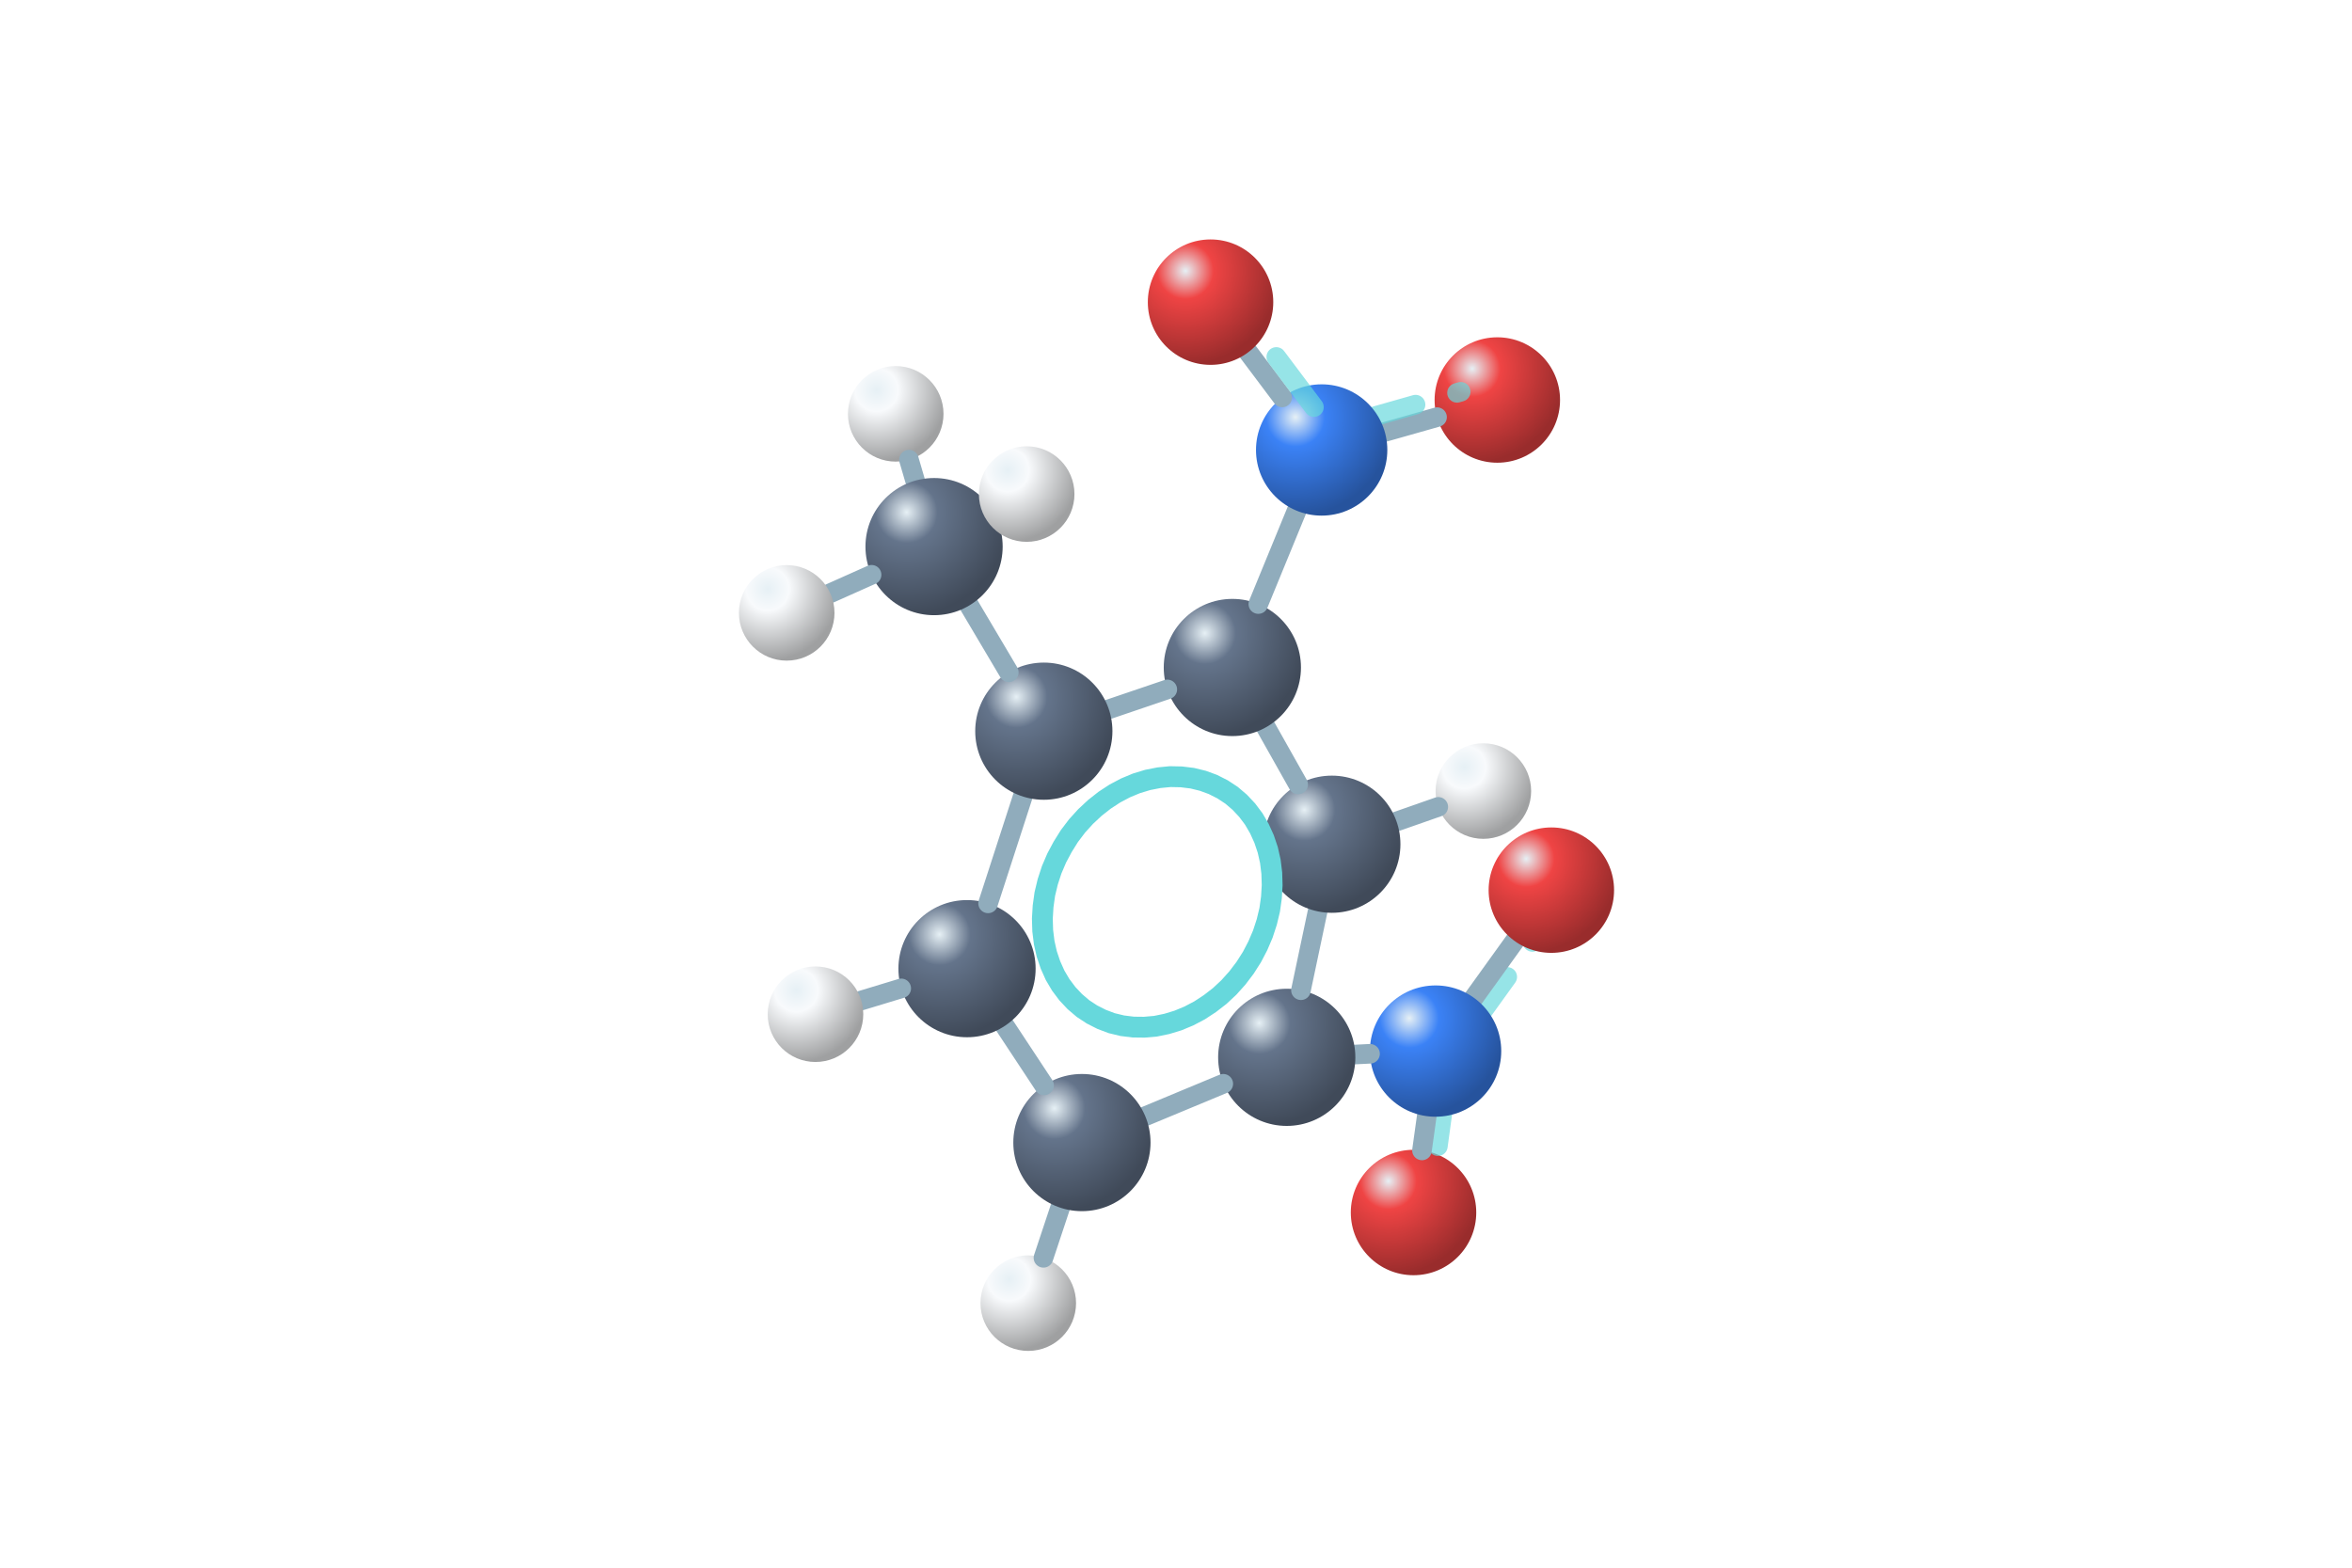
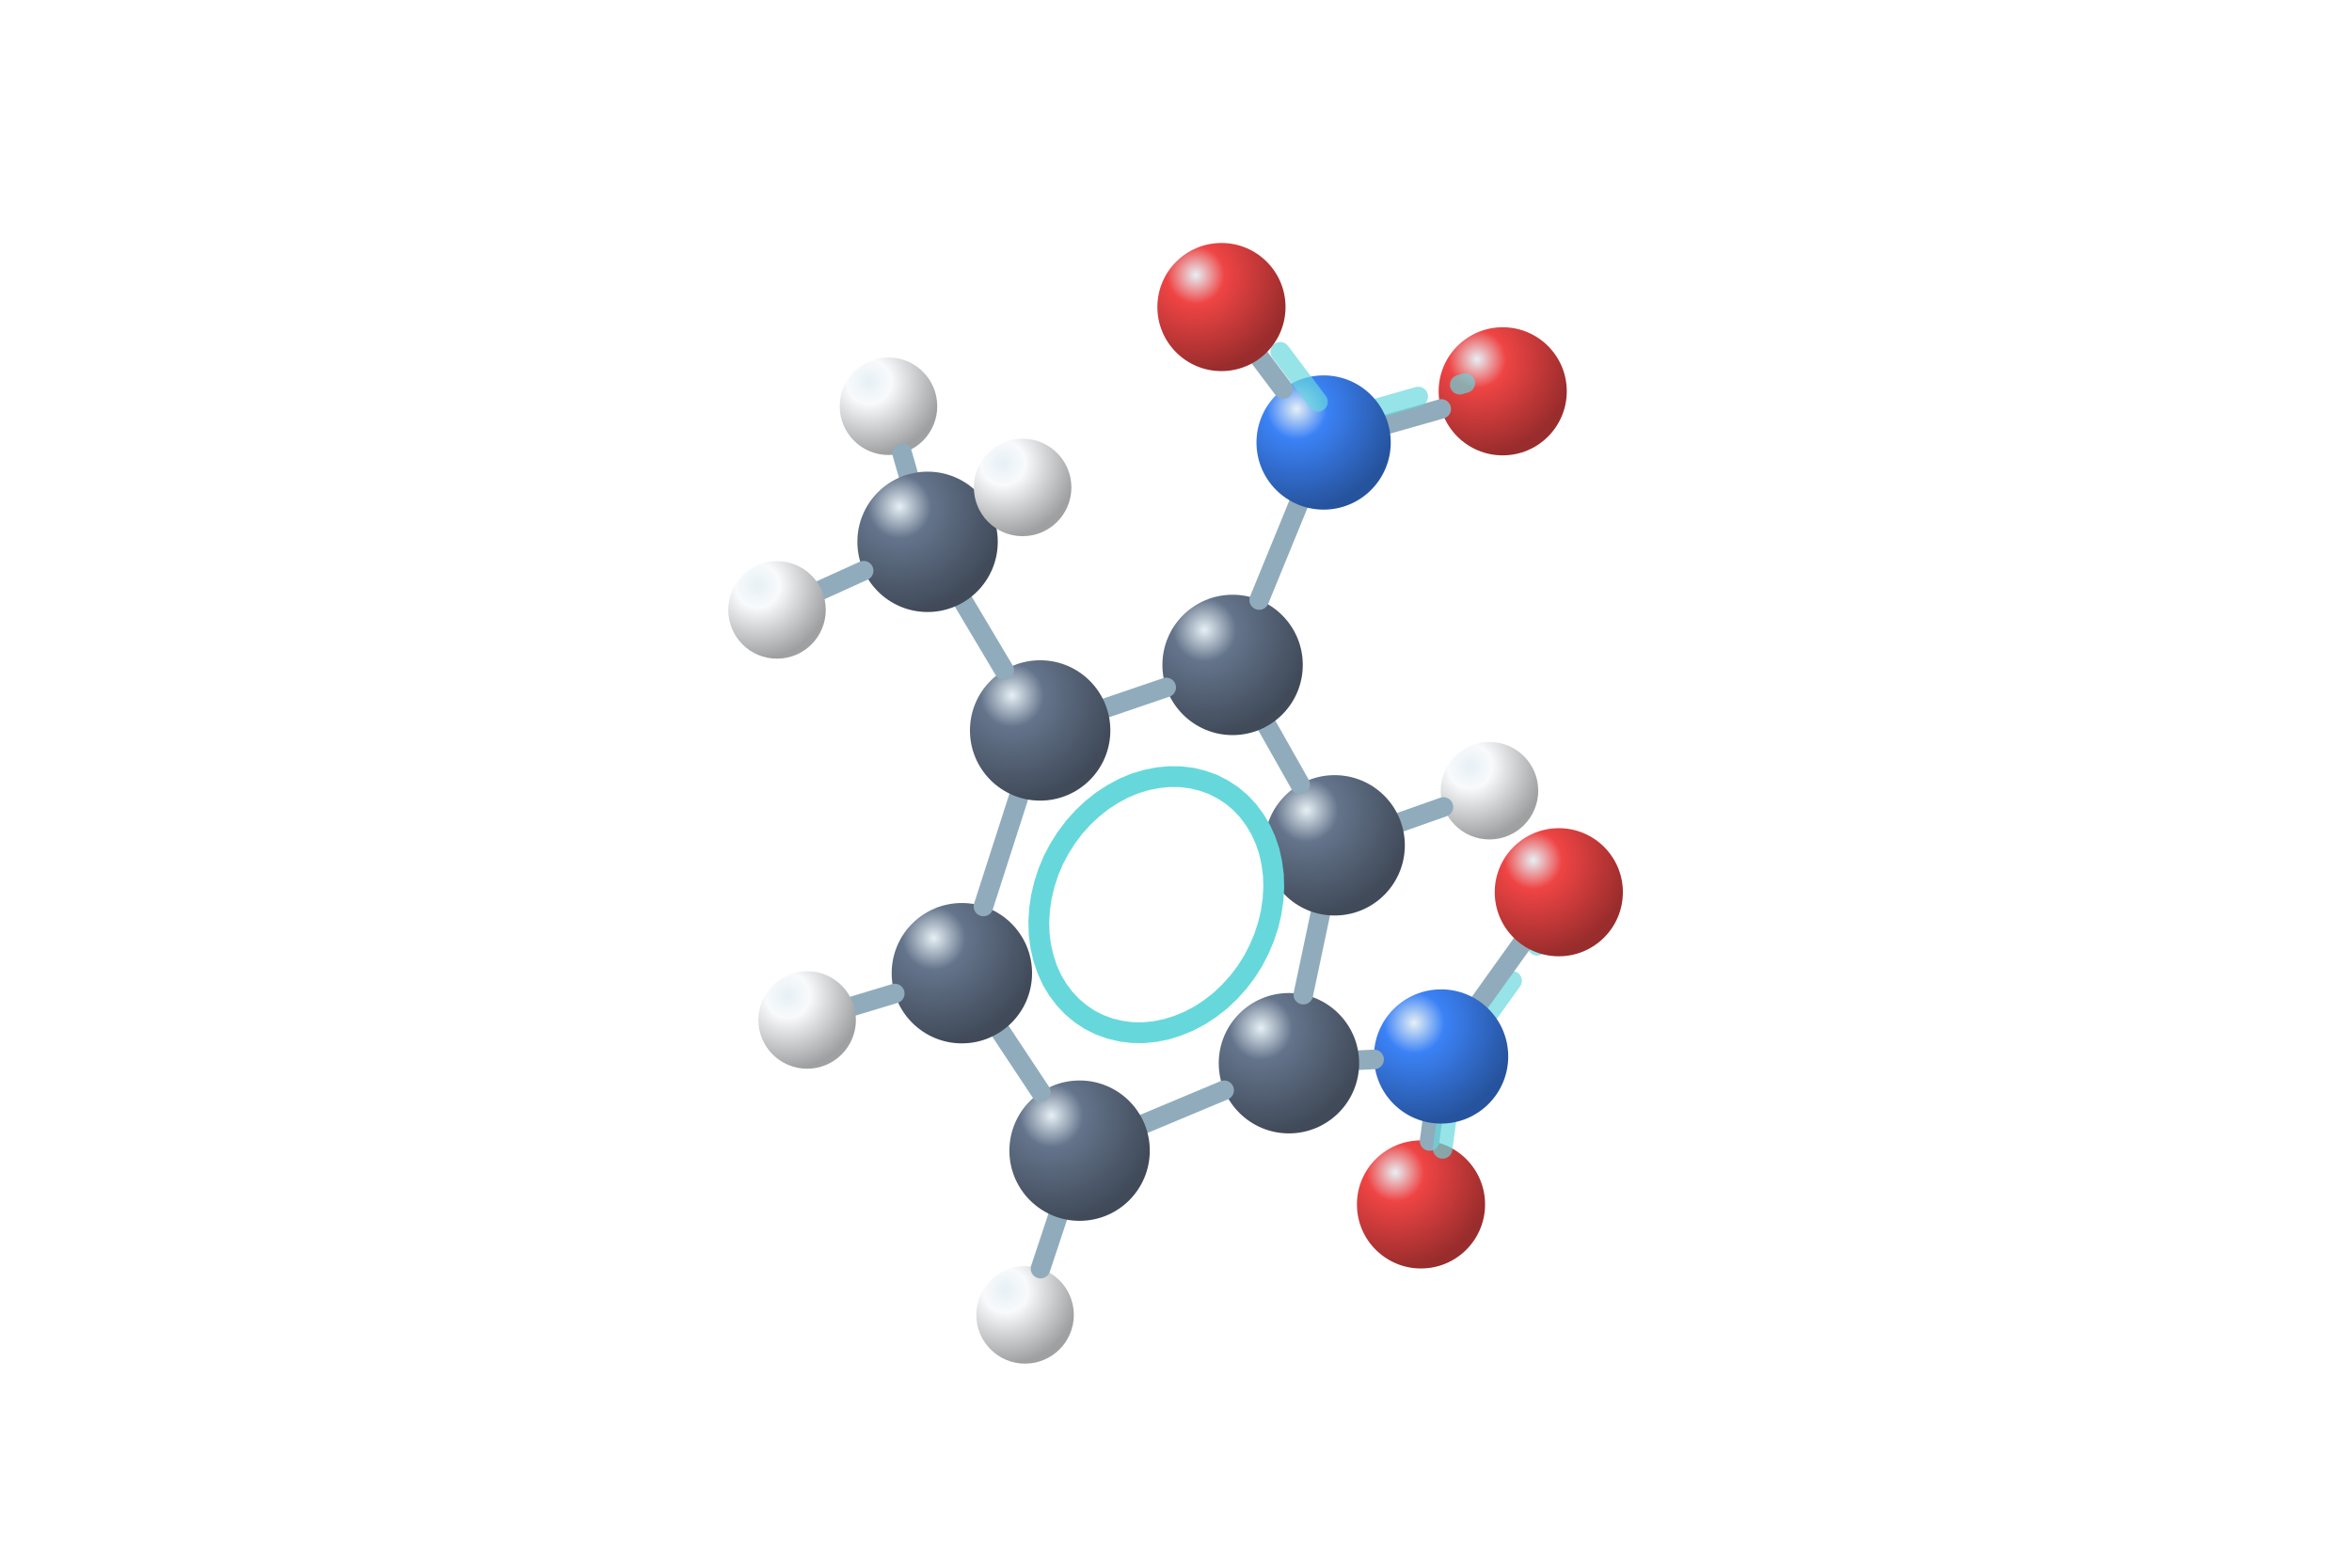
<svg xmlns="http://www.w3.org/2000/svg" viewBox="0 0 192 128">
  <defs>
    <radialGradient id="C" cx="30%" cy="25%" r="75%">
      <stop stop-color="#e6f0f5" />
      <stop offset=".3" stop-color="#64748b" />
      <stop offset="1" stop-color="#404a59" />
    </radialGradient>
    <radialGradient id="N" cx="30%" cy="25%" r="75%">
      <stop stop-color="#e6f0f5" />
      <stop offset=".3" stop-color="#3b82f6" />
      <stop offset="1" stop-color="#26539d" />
    </radialGradient>
    <radialGradient id="O" cx="30%" cy="25%" r="75%">
      <stop stop-color="#e6f0f5" />
      <stop offset=".3" stop-color="#ef4444" />
      <stop offset="1" stop-color="#992c2c" />
    </radialGradient>
    <radialGradient id="H" cx="30%" cy="25%" r="75%">
      <stop stop-color="#e6f0f5" />
      <stop offset=".3" stop-color="#f8fafc" />
      <stop offset="1" stop-color="#9fa0a1" />
    </radialGradient>
  </defs>
-   <circle cx="115.39" cy="99" r="5.12" fill="url(#O)" />
-   <path data-resonance-distributed-bond="true" data-resonance-style="distributed-dashed" data-resonance-branch="1" d="M118.07 88.51L116.99 96.42" fill="none" stroke="#66d8dc" stroke-opacity="0.68" stroke-width="1.6" stroke-dasharray="5.12 3.52" stroke-linecap="round" />
-   <path d="M116.47 91.13L116.08 93.93" stroke="#90acbc" stroke-width="1.6" stroke-linecap="round" />
-   <path data-resonance-distributed-bond="true" data-resonance-style="distributed-dashed" data-resonance-branch="0" d="M120.05 83.92L125.72 76.04" fill="none" stroke="#66d8dc" stroke-opacity="0.68" stroke-width="1.6" stroke-dasharray="5.12 3.52" stroke-linecap="round" />
-   <path d="M120.32 81.46L123.65 76.83" stroke="#90acbc" stroke-width="1.6" stroke-linecap="round" />
-   <circle cx="126.64" cy="72.68" r="5.12" fill="url(#O)" />
-   <circle cx="117.19" cy="85.82" r="5.36" fill="url(#N)" />
-   <path d="M110.63 86.1L111.84 86.04" stroke="#90acbc" stroke-width="1.6" stroke-linecap="round" />
-   <circle cx="121.09" cy="64.59" r="3.9" fill="url(#H)" />
-   <circle cx="105.04" cy="86.33" r="5.6" fill="url(#C)" />
-   <path d="M114.01 67.07L117.41 65.88" stroke="#90acbc" stroke-width="1.6" stroke-linecap="round" />
-   <path d="M107.56 74.41L106.2 80.85" stroke="#90acbc" stroke-width="1.6" stroke-linecap="round" />
-   <path d="M99.86 88.49L93.49 91.14" stroke="#90acbc" stroke-width="1.6" stroke-linecap="round" />
-   <circle cx="108.72" cy="68.93" r="5.6" fill="url(#C)" />
-   <circle cx="83.94" cy="106.4" r="3.9" fill="url(#H)" />
-   <path d="M86.54 98.61L85.18 102.7" stroke="#90acbc" stroke-width="1.6" stroke-linecap="round" />
-   <circle cx="88.32" cy="93.29" r="5.6" fill="url(#C)" />
-   <path d="M103.34 59.38L105.97 64.05" stroke="#90acbc" stroke-width="1.6" stroke-linecap="round" />
-   <circle cx="122.23" cy="32.66" r="5.12" fill="url(#O)" />
-   <path data-aromatic-ring="true" d="M89.37 65.97L88.62 66.67L87.93 67.43L87.3 68.26L86.75 69.14L86.26 70.06L85.85 71.02L85.53 72L85.29 73L85.15 74.01L85.09 75.01L85.12 75.99L85.24 76.96L85.45 77.89L85.75 78.78L86.13 79.63L86.59 80.41L87.13 81.13L87.74 81.78L88.41 82.35L89.14 82.83L89.93 83.23L90.75 83.54L91.62 83.75L92.51 83.86L93.41 83.87L94.33 83.79L95.25 83.6L96.17 83.32L97.06 82.95L97.93 82.49L98.77 81.94L99.57 81.32L100.32 80.62L101.01 79.85L101.64 79.02L102.2 78.14L102.68 77.22L103.09 76.26L103.41 75.28L103.65 74.28L103.79 73.28L103.85 72.28L103.82 71.29L103.7 70.32L103.49 69.39L103.19 68.5L102.81 67.66L102.35 66.87L101.81 66.15L101.2 65.5L100.53 64.93L99.8 64.45L99.01 64.05L98.19 63.75L97.33 63.54L96.44 63.43L95.53 63.41L94.61 63.5L93.69 63.68L92.77 63.96L91.88 64.33L91.01 64.79L90.17 65.34Z" fill="none" stroke="#66d8dc" stroke-width="1.7" />
-   <path d="M85.23 88.62L82.03 83.77" stroke="#90acbc" stroke-width="1.6" stroke-linecap="round" />
-   <path d="M113.04 35.27L117.31 34.06" stroke="#90acbc" stroke-width="1.6" stroke-linecap="round" />
-   <circle cx="100.6" cy="54.5" r="5.6" fill="url(#C)" />
-   <path data-resonance-distributed-bond="true" data-resonance-style="distributed-dashed" data-resonance-branch="0" d="M110.63 34.44L119.24 31.99" fill="none" stroke="#66d8dc" stroke-opacity="0.68" stroke-width="1.6" stroke-dasharray="5.12 3.52" stroke-linecap="round" />
-   <path d="M102.72 49.32L105.85 41.7" stroke="#90acbc" stroke-width="1.6" stroke-linecap="round" />
-   <path d="M90.52 57.91L95.29 56.29" stroke="#90acbc" stroke-width="1.6" stroke-linecap="round" />
-   <circle cx="107.89" cy="36.74" r="5.36" fill="url(#N)" />
-   <circle cx="78.94" cy="79.09" r="5.6" fill="url(#C)" />
-   <path d="M80.66 73.76L83.49 65.03" stroke="#90acbc" stroke-width="1.6" stroke-linecap="round" />
-   <path d="M73.57 80.7L70.31 81.69" stroke="#90acbc" stroke-width="1.6" stroke-linecap="round" />
-   <circle cx="85.21" cy="59.7" r="5.6" fill="url(#C)" />
-   <path d="M104.67 32.45L101.9 28.76" stroke="#90acbc" stroke-width="1.6" stroke-linecap="round" />
-   <path data-resonance-distributed-bond="true" data-resonance-style="distributed-dashed" data-resonance-branch="1" d="M107.26 33.24L101.82 25.99" fill="none" stroke="#66d8dc" stroke-opacity="0.68" stroke-width="1.6" stroke-dasharray="5.12 3.52" stroke-linecap="round" />
-   <circle cx="73.12" cy="33.79" r="3.9" fill="url(#H)" />
-   <circle cx="66.57" cy="82.81" r="3.9" fill="url(#H)" />
-   <path d="M82.35 54.89L79.12 49.44" stroke="#90acbc" stroke-width="1.6" stroke-linecap="round" />
-   <path d="M74.7 39.24L74.2 37.53" stroke="#90acbc" stroke-width="1.6" stroke-linecap="round" />
-   <circle cx="98.82" cy="24.67" r="5.12" fill="url(#O)" />
-   <circle cx="76.25" cy="44.63" r="5.6" fill="url(#C)" />
-   <path d="M71.15 46.93L67.77 48.44" stroke="#90acbc" stroke-width="1.6" stroke-linecap="round" />
-   <circle cx="64.22" cy="50.04" r="3.9" fill="url(#H)" />
-   <circle cx="83.81" cy="40.34" r="3.9" fill="url(#H)" />
+   <circle cx="116" cy="98.34" r="5.23" fill="url(#O)" />
+   <path d="M116.9 91.69L116.7 93.16" stroke="#90acbc" stroke-width="1.6" stroke-linecap="round" />
+   <path data-resonance-distributed-bond="true" data-resonance-style="distributed-dashed" data-resonance-branch="1" d="M118.45 88.73L117.47 95.98" fill="none" stroke="#66d8dc" stroke-opacity="0.68" stroke-width="1.6" stroke-dasharray="5.12 3.52" stroke-linecap="round" />
+   <path data-resonance-distributed-bond="true" data-resonance-style="distributed-dashed" data-resonance-branch="0" d="M120.45 84.24L126.22 76.2" fill="none" stroke="#66d8dc" stroke-opacity="0.68" stroke-width="1.6" stroke-dasharray="5.12 3.52" stroke-linecap="round" />
+   <path d="M120.83 81.81L124.2 77.1" stroke="#90acbc" stroke-width="1.6" stroke-linecap="round" />
+   <circle cx="127.25" cy="72.85" r="5.23" fill="url(#O)" />
+   <circle cx="117.64" cy="86.26" r="5.48" fill="url(#N)" />
+   <path d="M110.94 86.56L112.17 86.5" stroke="#90acbc" stroke-width="1.6" stroke-linecap="round" />
+   <circle cx="121.59" cy="64.56" r="3.98" fill="url(#H)" />
+   <circle cx="105.22" cy="86.81" r="5.73" fill="url(#C)" />
+   <path d="M114.35 67.12L117.83 65.89" stroke="#90acbc" stroke-width="1.6" stroke-linecap="round" />
+   <path d="M107.78 74.63L106.39 81.21" stroke="#90acbc" stroke-width="1.6" stroke-linecap="round" />
+   <path d="M99.93 89.02L93.41 91.75" stroke="#90acbc" stroke-width="1.6" stroke-linecap="round" />
+   <circle cx="108.95" cy="69.02" r="5.73" fill="url(#C)" />
+   <circle cx="83.68" cy="107.36" r="3.98" fill="url(#H)" />
+   <path d="M86.33 99.39L84.94 103.58" stroke="#90acbc" stroke-width="1.6" stroke-linecap="round" />
+   <circle cx="88.13" cy="93.95" r="5.73" fill="url(#C)" />
+   <path d="M103.44 59.28L106.13 64.04" stroke="#90acbc" stroke-width="1.6" stroke-linecap="round" />
+   <circle cx="122.67" cy="31.95" r="5.23" fill="url(#O)" />
+   <path data-aromatic-ring="true" d="M89.17 66.03L88.4 66.75L87.7 67.53L87.06 68.38L86.49 69.28L85.99 70.22L85.58 71.2L85.25 72.21L85.01 73.23L84.86 74.25L84.8 75.28L84.83 76.28L84.96 77.27L85.18 78.22L85.48 79.13L85.87 80L86.35 80.8L86.9 81.53L87.52 82.19L88.21 82.77L88.96 83.27L89.76 83.67L90.61 83.98L91.49 84.19L92.4 84.31L93.33 84.32L94.27 84.23L95.21 84.04L96.14 83.75L97.06 83.37L97.95 82.9L98.8 82.34L99.62 81.7L100.38 80.98L101.09 80.19L101.73 79.35L102.3 78.45L102.79 77.5L103.2 76.52L103.53 75.52L103.77 74.5L103.92 73.47L103.98 72.45L103.95 71.44L103.82 70.46L103.61 69.5L103.3 68.59L102.91 67.73L102.43 66.93L101.88 66.19L101.26 65.53L100.57 64.95L99.82 64.46L99.02 64.05L98.18 63.75L97.29 63.53L96.38 63.42L95.45 63.41L94.52 63.5L93.57 63.69L92.64 63.97L91.73 64.35L90.84 64.83L89.98 65.39Z" fill="none" stroke="#66d8dc" stroke-width="1.7" />
+   <path d="M84.97 89.18L81.69 84.23" stroke="#90acbc" stroke-width="1.6" stroke-linecap="round" />
+   <path d="M113.32 34.62L117.65 33.39" stroke="#90acbc" stroke-width="1.6" stroke-linecap="round" />
+   <circle cx="100.62" cy="54.29" r="5.73" fill="url(#C)" />
+   <path data-resonance-distributed-bond="true" data-resonance-style="distributed-dashed" data-resonance-branch="0" d="M110.85 33.78L119.62 31.28" fill="none" stroke="#66d8dc" stroke-opacity="0.68" stroke-width="1.6" stroke-dasharray="5.12 3.52" stroke-linecap="round" />
+   <path d="M102.79 48.99L105.98 41.2" stroke="#90acbc" stroke-width="1.6" stroke-linecap="round" />
+   <path d="M90.33 57.79L95.2 56.13" stroke="#90acbc" stroke-width="1.6" stroke-linecap="round" />
+   <circle cx="108.05" cy="36.13" r="5.48" fill="url(#N)" />
+   <circle cx="78.52" cy="79.46" r="5.73" fill="url(#C)" />
+   <path d="M80.28 74.01L83.15 65.09" stroke="#90acbc" stroke-width="1.6" stroke-linecap="round" />
+   <path d="M73.04 81.12L69.7 82.13" stroke="#90acbc" stroke-width="1.6" stroke-linecap="round" />
+   <circle cx="84.91" cy="59.64" r="5.73" fill="url(#C)" />
+   <path d="M104.75 31.76L102.86 29.25" stroke="#90acbc" stroke-width="1.6" stroke-linecap="round" />
+   <path data-resonance-distributed-bond="true" data-resonance-style="distributed-dashed" data-resonance-branch="1" d="M107.59 32.81L102.59 26.18" fill="none" stroke="#66d8dc" stroke-opacity="0.68" stroke-width="1.6" stroke-dasharray="5.12 3.52" stroke-linecap="round" />
+   <circle cx="72.53" cy="33.17" r="3.98" fill="url(#H)" />
+   <circle cx="65.89" cy="83.28" r="3.98" fill="url(#H)" />
+   <path d="M81.97 54.72L78.66 49.16" stroke="#90acbc" stroke-width="1.6" stroke-linecap="round" />
+   <path d="M74.14 38.74L73.64 37" stroke="#90acbc" stroke-width="1.6" stroke-linecap="round" />
+   <circle cx="99.71" cy="25.07" r="5.23" fill="url(#O)" />
+   <circle cx="75.72" cy="44.24" r="5.73" fill="url(#C)" />
+   <path d="M70.5 46.6L67.06 48.16" stroke="#90acbc" stroke-width="1.6" stroke-linecap="round" />
+   <circle cx="63.43" cy="49.8" r="3.98" fill="url(#H)" />
+   <circle cx="83.48" cy="39.8" r="3.98" fill="url(#H)" />
</svg>
